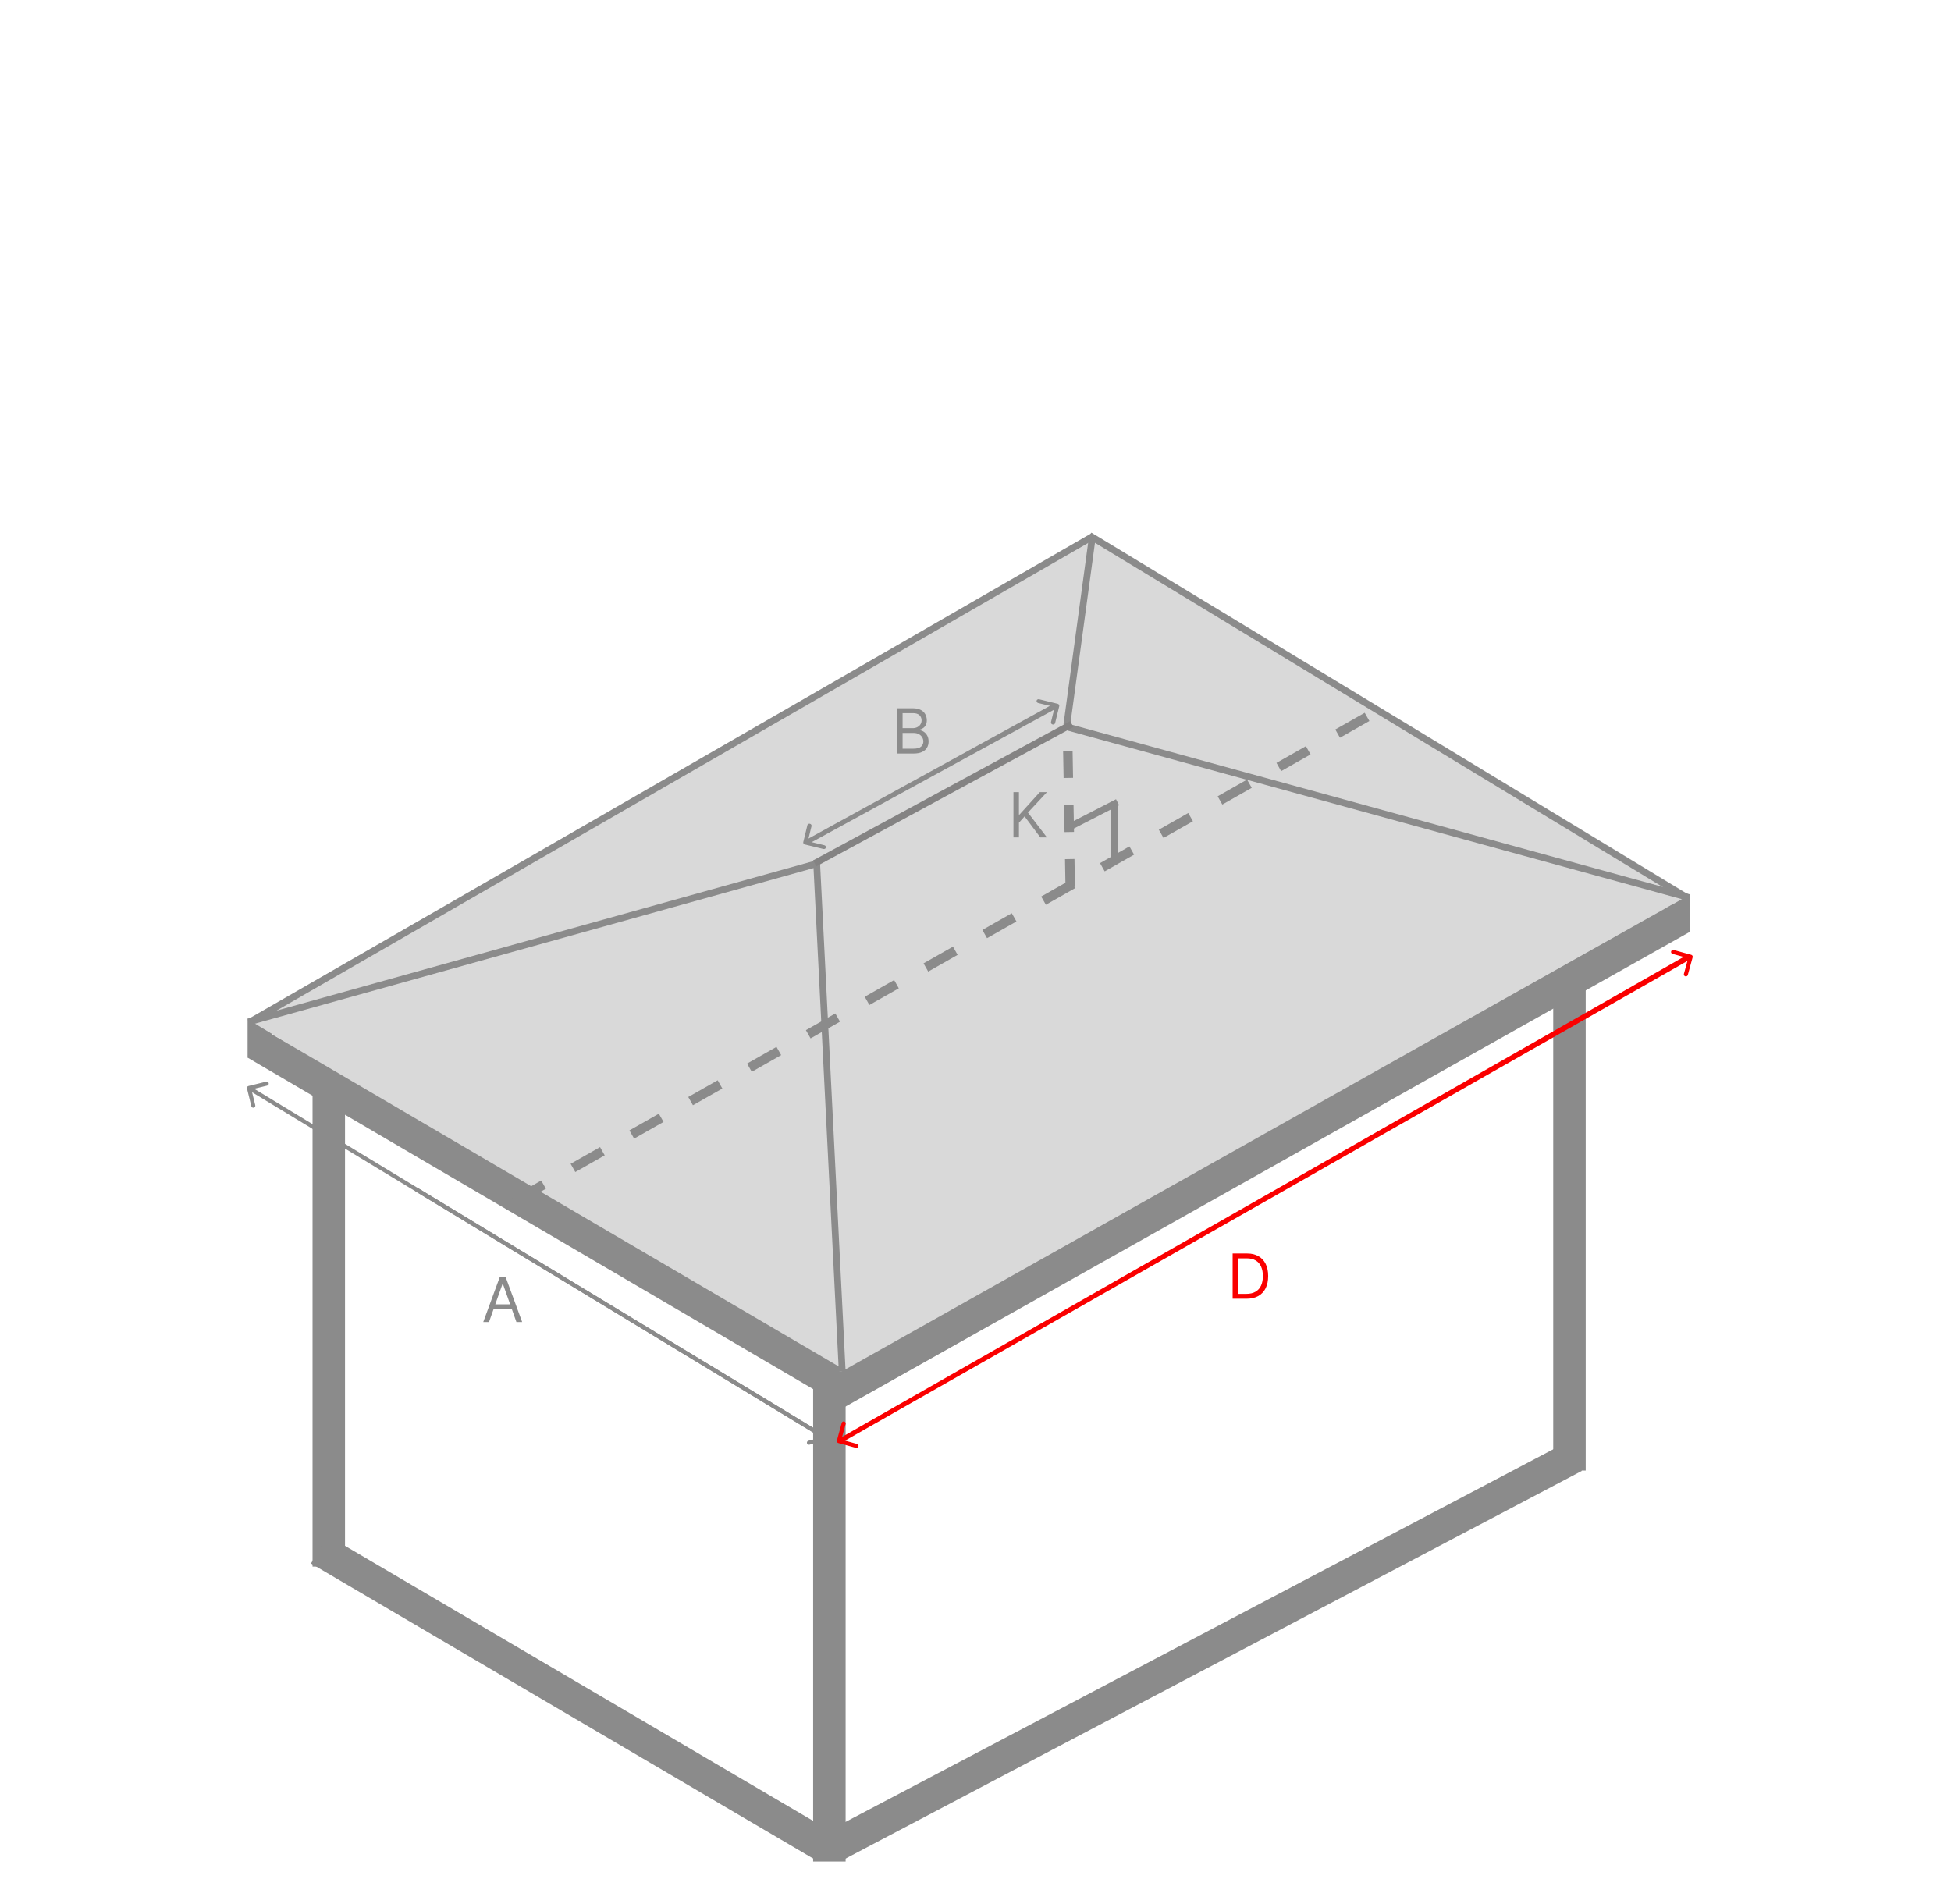
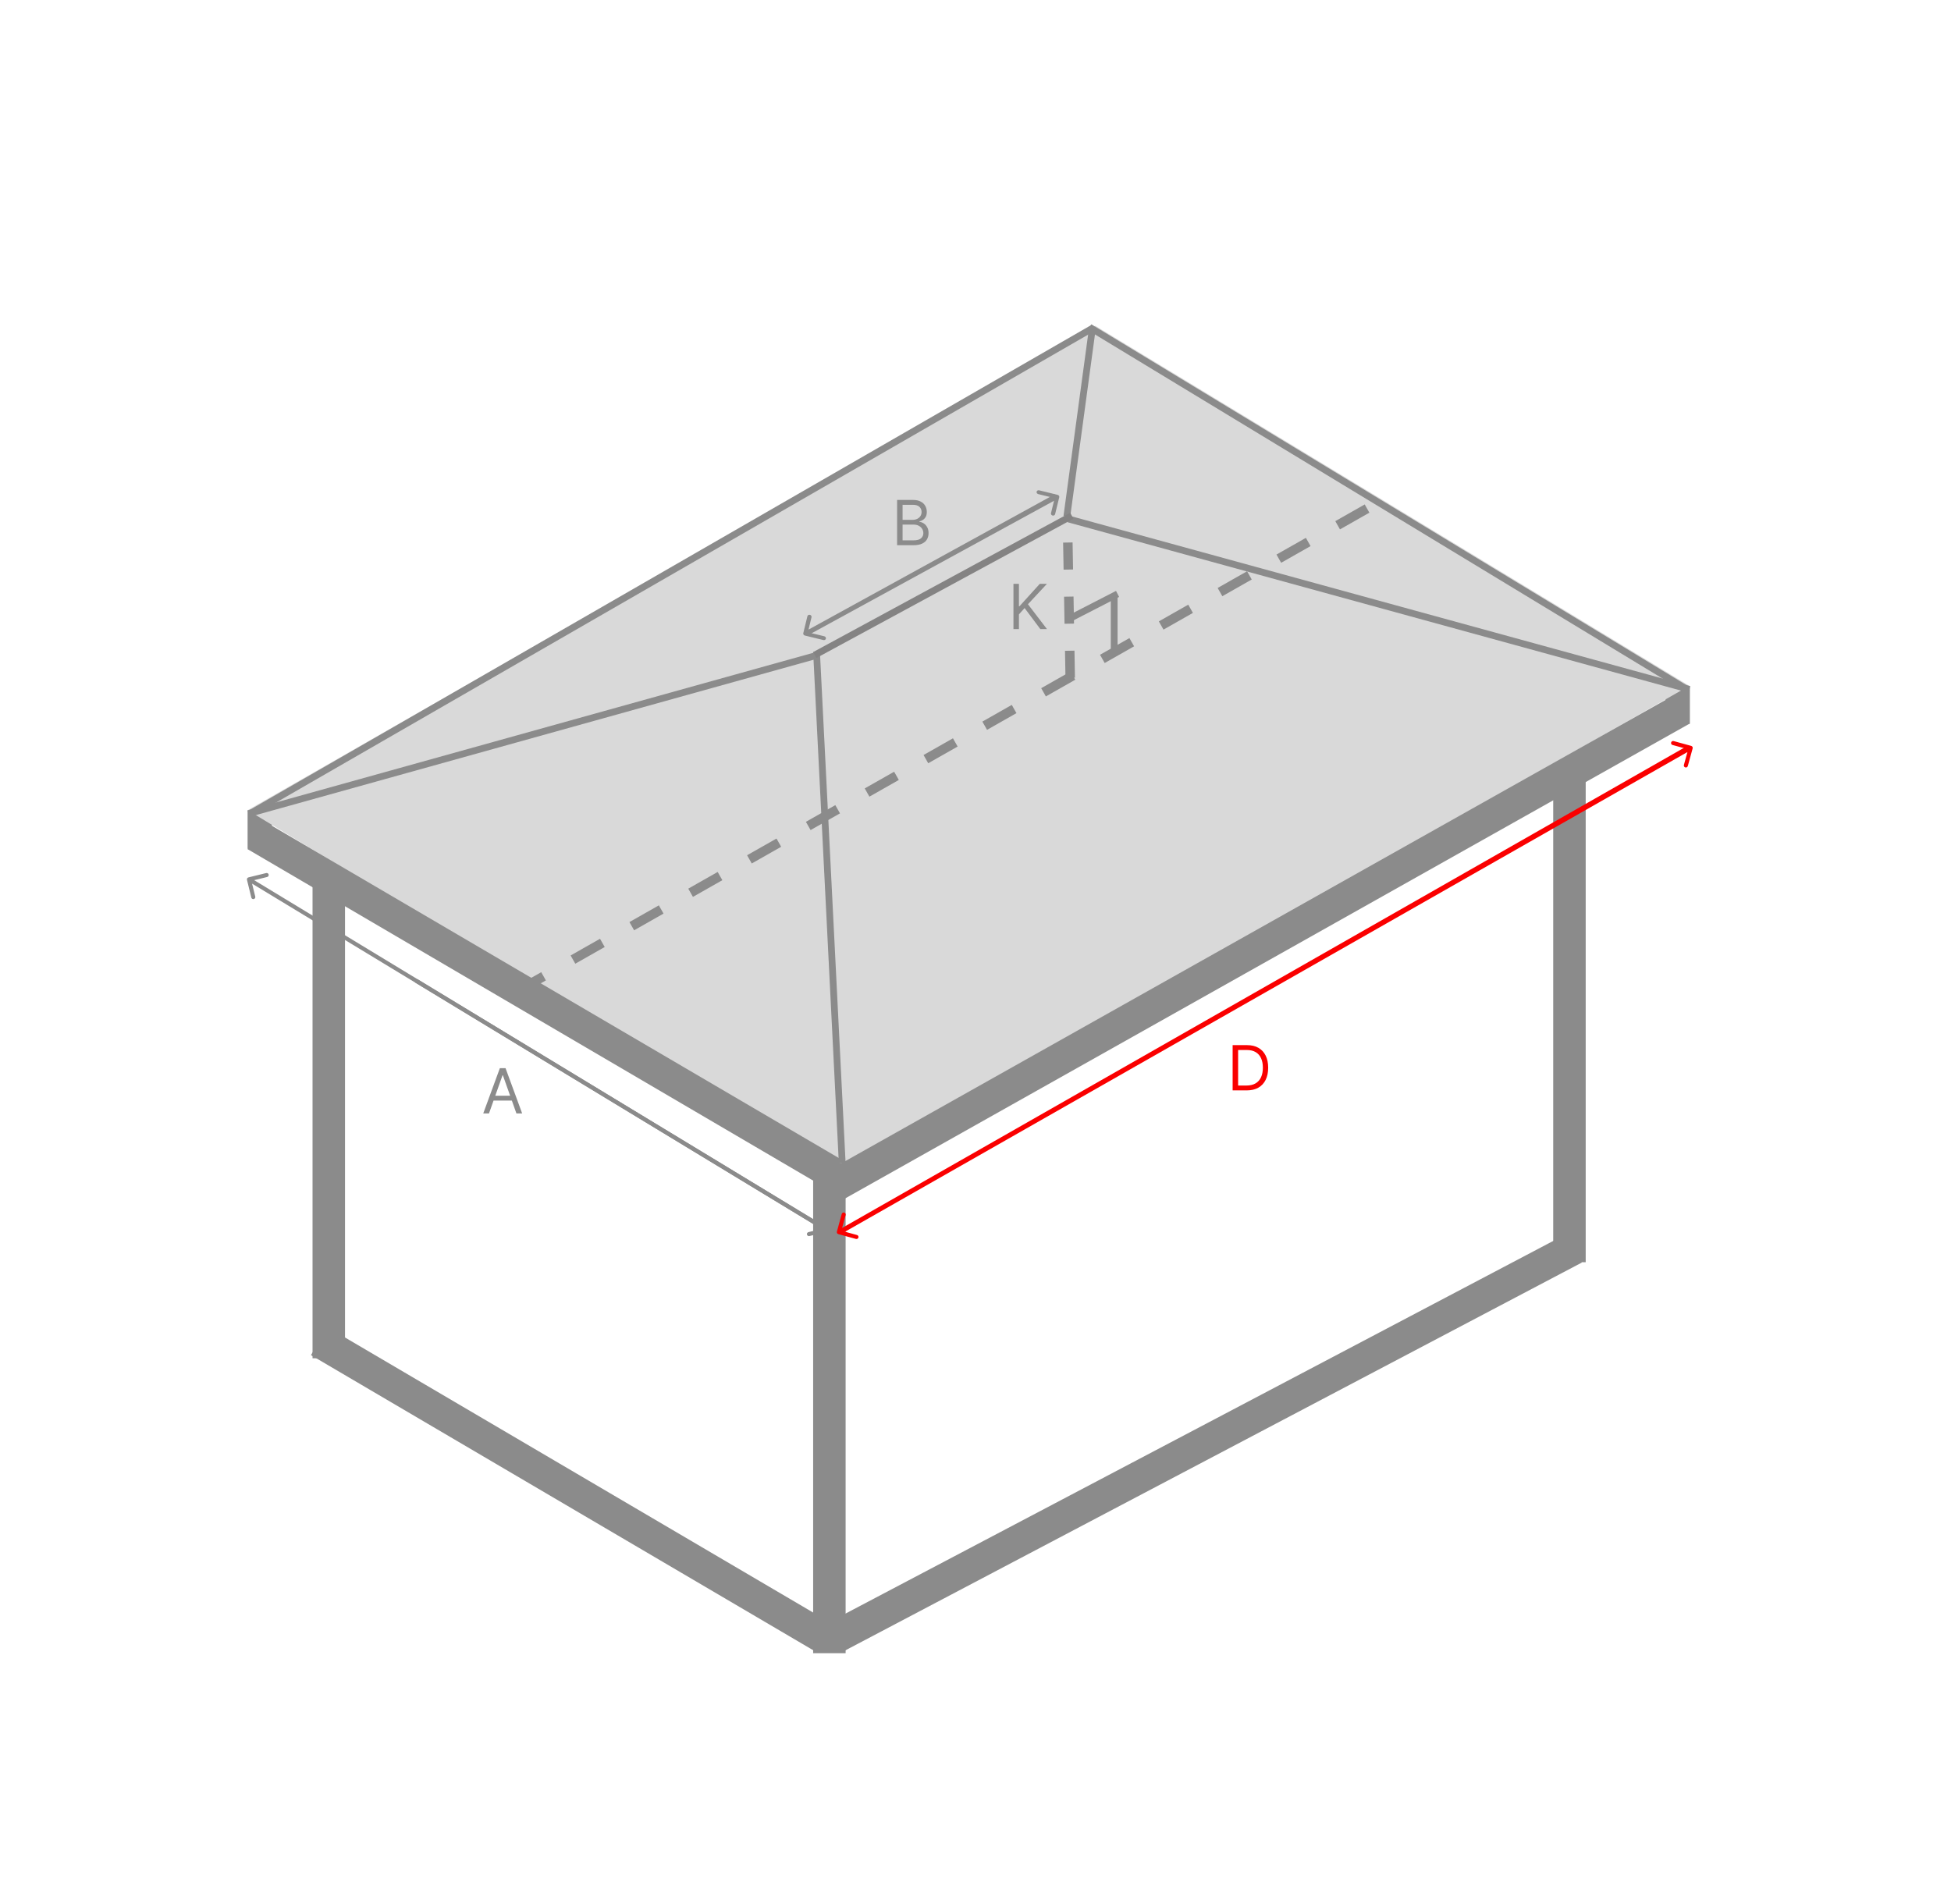
<svg xmlns="http://www.w3.org/2000/svg" width="1442" height="1407" viewBox="0 0 1442 1407" fill="none">
-   <rect x="183" y="753" width="18" height="28" fill="#8B8B8B" />
-   <rect x="1231" y="662" width="18" height="27" fill="#8B8B8B" />
-   <path d="M183.065 753.39L809.566 395.39L1248.57 661.483L622.066 1019.48L183.065 753.39Z" fill="#D9D9D9" />
-   <line x1="788.523" y1="535.664" x2="807.523" y2="395.664" stroke="#8B8B8B" stroke-width="5" />
-   <line x1="789.662" y1="537.589" x2="1248.66" y2="663.589" stroke="#8B8B8B" stroke-width="5" />
-   <line x1="805.296" y1="395.862" x2="1247.3" y2="663.862" stroke="#8B8B8B" stroke-width="5" />
-   <line x1="808.248" y1="396.166" x2="185.248" y2="755.166" stroke="#8B8B8B" stroke-width="5" />
-   <line x1="603.671" y1="638.408" x2="183.671" y2="755.408" stroke="#8B8B8B" stroke-width="5" />
-   <line x1="615.659" y1="1021.46" x2="188.931" y2="771.353" stroke="#8B8B8B" stroke-width="24" />
-   <line x1="603.497" y1="635.874" x2="622.497" y2="1013.87" stroke="#8B8B8B" stroke-width="5" />
-   <line x1="792.191" y1="535.198" x2="602.191" y2="638.198" stroke="#848383" stroke-width="5" />
-   <line x1="1242.88" y1="678.46" x2="616.882" y2="1030.46" stroke="#8B8B8B" stroke-width="24" />
-   <path d="M380 888L1012 529" stroke="#8B8B8B" stroke-width="7" stroke-dasharray="25 25" />
-   <path d="M791 655L789 540" stroke="#8B8B8B" stroke-width="7" stroke-dasharray="20 20" />
-   <path d="M791 611L826 593" stroke="#8B8B8B" stroke-width="5" />
-   <line x1="823.5" y1="637" x2="823.5" y2="593" stroke="#8B8B8B" stroke-width="5" />
-   <line x1="243" y1="805" x2="243" y2="1158" stroke="#8B8B8B" stroke-width="24" />
-   <line x1="613" y1="1014" x2="613" y2="1376" stroke="#8B8B8B" stroke-width="24" />
-   <line x1="1160" y1="724" x2="1160" y2="1087" stroke="#8B8B8B" stroke-width="24" />
-   <path d="M1251.05 707.618C1251.27 706.819 1250.8 705.993 1250 705.774L1236.99 702.202C1236.19 701.983 1235.36 702.453 1235.14 703.252C1234.92 704.051 1235.39 704.876 1236.19 705.095L1247.76 708.27L1244.59 719.844C1244.37 720.642 1244.84 721.468 1245.64 721.687C1246.44 721.906 1247.26 721.436 1247.48 720.637L1251.05 707.618ZM621.744 1066.5L1250.35 708.524L1248.86 705.917L620.26 1063.89L621.744 1066.5Z" fill="#FA0000" />
-   <path d="M618.557 1064.8C618.338 1065.6 618.809 1066.43 619.608 1066.65L632.628 1070.21C633.427 1070.43 634.252 1069.96 634.471 1069.16C634.689 1068.36 634.219 1067.53 633.42 1067.32L621.846 1064.15L625.014 1052.57C625.232 1051.77 624.762 1050.95 623.963 1050.73C623.164 1050.51 622.339 1050.98 622.12 1051.78L618.557 1064.8ZM1246.86 705.922L619.261 1063.9L620.747 1066.5L1248.35 708.528L1246.86 705.922Z" fill="#FA0000" />
-   <path d="M921.375 960H911.051V926.545H921.832C925.078 926.545 927.855 927.215 930.163 928.555C932.472 929.883 934.242 931.795 935.472 934.288C936.703 936.771 937.318 939.744 937.318 943.207C937.318 946.692 936.697 949.692 935.456 952.208C934.214 954.713 932.407 956.64 930.033 957.991C927.659 959.33 924.773 960 921.375 960ZM915.102 956.406H921.114C923.88 956.406 926.172 955.873 927.991 954.805C929.809 953.738 931.165 952.219 932.058 950.248C932.951 948.277 933.398 945.93 933.398 943.207C933.398 940.507 932.957 938.182 932.075 936.232C931.192 934.272 929.875 932.769 928.121 931.724C926.368 930.667 924.185 930.139 921.571 930.139H915.102V956.406Z" fill="#FA0000" />
-   <path d="M183.643 802.742C182.839 802.939 182.346 803.751 182.543 804.556L185.754 817.669C185.951 818.473 186.764 818.966 187.568 818.769C188.373 818.572 188.865 817.76 188.668 816.955L185.814 805.299L197.469 802.445C198.274 802.248 198.767 801.436 198.57 800.631C198.372 799.827 197.56 799.334 196.756 799.531L183.643 802.742ZM611.778 1061.92L184.778 802.917L183.222 805.482L610.222 1064.48L611.778 1061.92Z" fill="#8B8B8B" />
-   <path d="M611.356 1064.65C612.161 1064.46 612.653 1063.65 612.456 1062.84L609.245 1049.73C609.048 1048.92 608.236 1048.43 607.431 1048.63C606.627 1048.82 606.134 1049.64 606.331 1050.44L609.186 1062.1L597.53 1064.95C596.725 1065.15 596.233 1065.96 596.43 1066.77C596.627 1067.57 597.439 1068.06 598.244 1067.87L611.356 1064.65ZM306.955 880.532L610.221 1064.48L611.777 1061.91L308.51 877.967L306.955 880.532Z" fill="#8B8B8B" />
-   <path d="M361.423 977.197H357.176L369.46 943.743H373.642L385.926 977.197H381.679L371.682 949.035H371.42L361.423 977.197ZM362.991 964.129H380.111V967.723H362.991V964.129Z" fill="#8B8B8B" />
-   <line x1="606.921" y1="1363.35" x2="235.921" y2="1145.35" stroke="#8B8B8B" stroke-width="24" />
-   <line x1="1163.59" y1="1076.62" x2="618.591" y2="1363.62" stroke="#8B8B8B" stroke-width="24" />
-   <path d="M749.051 619V585.545H753.102V602.142H753.494L768.523 585.545H773.815L759.767 600.639L773.815 619H768.915L757.284 603.449L753.102 608.153V619H749.051Z" fill="#8B8B8B" />
-   <path d="M782.903 521.989C783.091 521.221 782.562 520.432 781.722 520.226L768.032 516.875C767.192 516.67 766.359 517.125 766.171 517.893C765.983 518.66 766.512 519.449 767.352 519.655L779.521 522.634L776.799 533.753C776.611 534.521 777.14 535.31 777.98 535.515C778.82 535.721 779.653 535.265 779.841 534.498L782.903 521.989ZM596.564 624.355L782.217 522.862L780.547 520.37L594.893 621.863L596.564 624.355Z" fill="#8B8B8B" />
-   <path d="M593.712 622.454C593.525 623.223 594.054 624.012 594.893 624.216L608.574 627.547C609.414 627.751 610.246 627.294 610.433 626.525C610.62 625.756 610.091 624.967 609.252 624.763L597.091 621.802L599.802 610.667C599.989 609.898 599.46 609.109 598.621 608.905C597.781 608.7 596.949 609.158 596.762 609.927L593.712 622.454ZM779.551 519.796L594.397 621.578L596.067 624.07L781.222 522.288L779.551 519.796Z" fill="#8B8B8B" />
-   <path d="M663.051 557V523.545H674.747C677.078 523.545 679 523.948 680.513 524.754C682.027 525.549 683.154 526.622 683.895 527.972C684.635 529.312 685.006 530.798 685.006 532.432C685.006 533.869 684.75 535.056 684.238 535.993C683.737 536.929 683.073 537.67 682.245 538.214C681.428 538.759 680.541 539.162 679.582 539.423V539.75C680.606 539.815 681.635 540.175 682.67 540.828C683.704 541.482 684.57 542.418 685.267 543.638C685.964 544.857 686.312 546.349 686.312 548.114C686.312 549.791 685.931 551.299 685.169 552.638C684.407 553.978 683.203 555.04 681.559 555.824C679.915 556.608 677.775 557 675.139 557H663.051ZM667.102 553.406H675.139C677.786 553.406 679.664 552.894 680.775 551.871C681.897 550.836 682.457 549.584 682.457 548.114C682.457 546.981 682.169 545.936 681.592 544.977C681.014 544.008 680.192 543.235 679.125 542.658C678.058 542.07 676.795 541.776 675.335 541.776H667.102V553.406ZM667.102 538.247H674.616C675.836 538.247 676.936 538.008 677.916 537.528C678.907 537.049 679.691 536.374 680.268 535.503C680.857 534.632 681.151 533.608 681.151 532.432C681.151 530.962 680.639 529.715 679.615 528.691C678.591 527.656 676.969 527.139 674.747 527.139H667.102V538.247Z" fill="#8B8B8B" />
+   <rect x="183" y="599" width="18" height="28" fill="#8B8B8B" />
+   <rect x="1231" y="508" width="18" height="27" fill="#8B8B8B" />
+   <path d="M183.065 598.848L809.566 240.848L1248.57 506.941L622.066 864.942L183.065 598.848Z" fill="#D9D9D9" />
+   <line x1="788.523" y1="381.664" x2="807.523" y2="241.664" stroke="#8B8B8B" stroke-width="5" />
+   <line x1="789.662" y1="383.589" x2="1248.66" y2="509.589" stroke="#8B8B8B" stroke-width="5" />
+   <line x1="805.296" y1="241.862" x2="1247.3" y2="509.862" stroke="#8B8B8B" stroke-width="5" />
+   <line x1="808.248" y1="242.166" x2="185.248" y2="601.166" stroke="#8B8B8B" stroke-width="5" />
+   <line x1="603.671" y1="484.408" x2="183.671" y2="601.408" stroke="#8B8B8B" stroke-width="5" />
+   <line x1="615.659" y1="867.353" x2="188.931" y2="617.249" stroke="#8B8B8B" stroke-width="24" />
+   <line x1="603.497" y1="481.874" x2="622.497" y2="859.875" stroke="#8B8B8B" stroke-width="5" />
+   <line x1="792.191" y1="381.198" x2="602.191" y2="484.198" stroke="#848383" stroke-width="5" />
+   <line x1="1242.88" y1="524.46" x2="616.882" y2="876.46" stroke="#8B8B8B" stroke-width="24" />
+   <path d="M380 734L1012 375" stroke="#8B8B8B" stroke-width="7" stroke-dasharray="25 25" />
+   <path d="M791 501L789 386" stroke="#8B8B8B" stroke-width="7" stroke-dasharray="20 20" />
+   <path d="M791 457L826 439" stroke="#8B8B8B" stroke-width="5" />
+   <line x1="823.5" y1="483" x2="823.5" y2="439" stroke="#8B8B8B" stroke-width="5" />
+   <line x1="243" y1="651" x2="243" y2="1004" stroke="#8B8B8B" stroke-width="24" />
+   <line x1="613" y1="860" x2="613" y2="1222" stroke="#8B8B8B" stroke-width="24" />
+   <line x1="1160" y1="570" x2="1160" y2="933" stroke="#8B8B8B" stroke-width="24" />
+   <path d="M1251.05 553.197C1251.27 552.398 1250.8 551.572 1250 551.353L1236.99 547.781C1236.19 547.562 1235.36 548.032 1235.14 548.831C1234.92 549.63 1235.39 550.455 1236.19 550.674L1247.76 553.849L1244.59 565.423C1244.37 566.222 1244.84 567.047 1245.64 567.266C1246.44 567.485 1247.26 567.015 1247.48 566.216L1251.05 553.197ZM621.744 912.079L1250.35 554.103L1248.86 551.496L620.26 909.472L621.744 912.079Z" fill="#FA0000" />
+   <path d="M618.557 910.383C618.338 911.182 618.809 912.007 619.608 912.226L632.628 915.789C633.427 916.008 634.252 915.537 634.471 914.738C634.689 913.939 634.219 913.114 633.42 912.895L621.846 909.728L625.014 898.153C625.232 897.354 624.762 896.529 623.963 896.31C623.164 896.091 622.339 896.562 622.12 897.361L618.557 910.383ZM1246.86 551.501L619.261 909.476L620.747 912.082L1248.35 554.107L1246.86 551.501Z" fill="#FA0000" />
+   <path d="M921.375 806H911.051V772.545H921.832C925.078 772.545 927.855 773.215 930.163 774.555C932.472 775.883 934.242 777.795 935.472 780.288C936.703 782.771 937.318 785.744 937.318 789.207C937.318 792.692 936.697 795.692 935.456 798.208C934.214 800.713 932.407 802.64 930.033 803.991C927.659 805.33 924.773 806 921.375 806ZM915.102 802.406H921.114C923.88 802.406 926.172 801.873 927.991 800.805C929.809 799.738 931.165 798.219 932.058 796.248C932.951 794.277 933.398 791.93 933.398 789.207C933.398 786.507 932.957 784.182 932.075 782.232C931.192 780.272 929.875 778.769 928.121 777.724C926.368 776.667 924.185 776.139 921.571 776.139H915.102V802.406Z" fill="#FA0000" />
+   <path d="M183.643 648.545C182.839 648.742 182.346 649.554 182.543 650.359L185.754 663.471C185.951 664.276 186.764 664.769 187.568 664.571C188.373 664.374 188.865 663.562 188.668 662.758L185.814 651.102L197.469 648.248C198.274 648.051 198.767 647.239 198.57 646.434C198.372 645.629 197.56 645.137 196.756 645.334L183.643 648.545ZM611.778 907.718L184.778 648.72L183.222 651.285L610.222 910.283L611.778 907.718Z" fill="#8B8B8B" />
+   <path d="M611.356 910.457C612.161 910.26 612.653 909.448 612.456 908.643L609.245 895.531C609.048 894.726 608.236 894.233 607.431 894.43C606.627 894.628 606.134 895.44 606.331 896.244L609.186 907.9L597.53 910.754C596.725 910.951 596.233 911.763 596.43 912.568C596.627 913.373 597.439 913.865 598.244 913.668L611.356 910.457ZM306.955 726.334L610.221 910.282L611.777 907.717L308.51 723.769L306.955 726.334Z" fill="#8B8B8B" />
+   <path d="M361.423 823H357.176L369.46 789.545H373.642L385.926 823H381.679L371.682 794.838H371.42L361.423 823ZM362.991 809.932H380.111V813.526H362.991V809.932Z" fill="#8B8B8B" />
+   <line x1="606.921" y1="1209.35" x2="235.921" y2="991.346" stroke="#8B8B8B" stroke-width="24" />
+   <line x1="1163.59" y1="922.618" x2="618.591" y2="1209.62" stroke="#8B8B8B" stroke-width="24" />
+   <path d="M749.051 465V431.545H753.102V448.142H753.494L768.523 431.545H773.815L759.767 446.639L773.815 465H768.915L757.284 449.449L753.102 454.153V465H749.051Z" fill="#8B8B8B" />
+   <path d="M782.903 367.549C783.091 366.781 782.562 365.992 781.722 365.787L768.032 362.436C767.192 362.23 766.359 362.686 766.171 363.453C765.983 364.221 766.512 365.01 767.352 365.216L779.521 368.194L776.799 379.313C776.611 380.081 777.14 380.87 777.98 381.076C778.82 381.281 779.653 380.826 779.841 380.058L782.903 367.549ZM596.564 469.916L782.217 368.423L780.547 365.931L594.893 467.424L596.564 469.916Z" fill="#8B8B8B" />
+   <path d="M593.712 468.015C593.525 468.784 594.054 469.572 594.893 469.777L608.574 473.107C609.414 473.312 610.246 472.854 610.433 472.085C610.62 471.317 610.091 470.528 609.252 470.323L597.091 467.363L599.802 456.227C599.989 455.459 599.46 454.67 598.621 454.465C597.781 454.261 596.949 454.719 596.762 455.487L593.712 468.015ZM779.551 365.357L594.397 467.139L596.067 469.631L781.222 367.848L779.551 365.357Z" fill="#8B8B8B" />
+   <path d="M663.051 403V369.545H674.747C677.078 369.545 679 369.948 680.513 370.754C682.027 371.549 683.154 372.622 683.895 373.972C684.635 375.312 685.006 376.798 685.006 378.432C685.006 379.869 684.75 381.056 684.238 381.993C683.737 382.929 683.073 383.67 682.245 384.214C681.428 384.759 680.541 385.162 679.582 385.423V385.75C680.606 385.815 681.635 386.175 682.67 386.828C683.704 387.482 684.57 388.418 685.267 389.638C685.964 390.857 686.312 392.349 686.312 394.114C686.312 395.791 685.931 397.299 685.169 398.638C684.407 399.978 683.203 401.04 681.559 401.824C679.915 402.608 677.775 403 675.139 403H663.051ZM667.102 399.406H675.139C677.786 399.406 679.664 398.894 680.775 397.871C681.897 396.836 682.457 395.584 682.457 394.114C682.457 392.981 682.169 391.936 681.592 390.977C681.014 390.008 680.192 389.235 679.125 388.658C678.058 388.07 676.795 387.776 675.335 387.776H667.102V399.406ZM667.102 384.247H674.616C675.836 384.247 676.936 384.008 677.916 383.528C678.907 383.049 679.691 382.374 680.268 381.503C680.857 380.632 681.151 379.608 681.151 378.432C681.151 376.962 680.639 375.715 679.615 374.691C678.591 373.656 676.969 373.139 674.747 373.139H667.102V384.247Z" fill="#8B8B8B" />
</svg>
